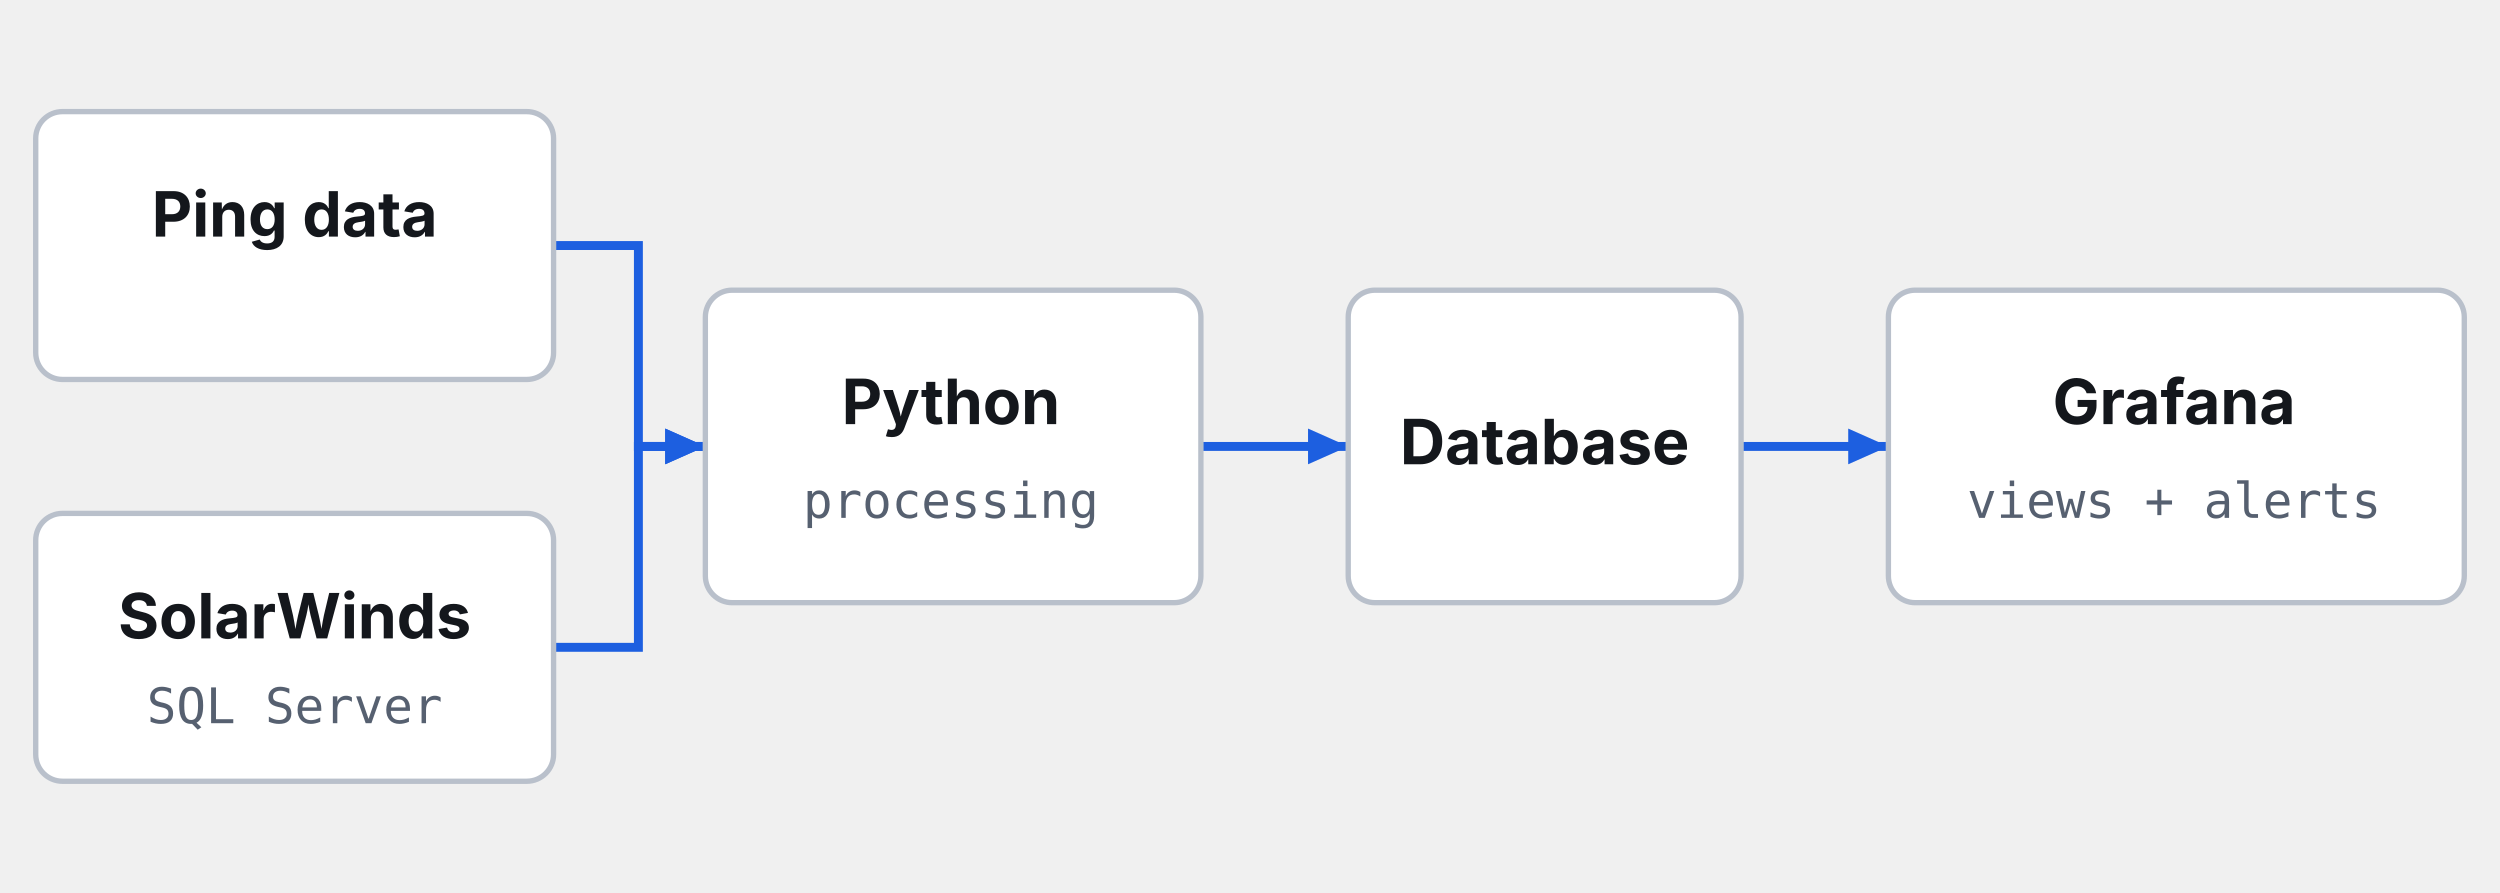
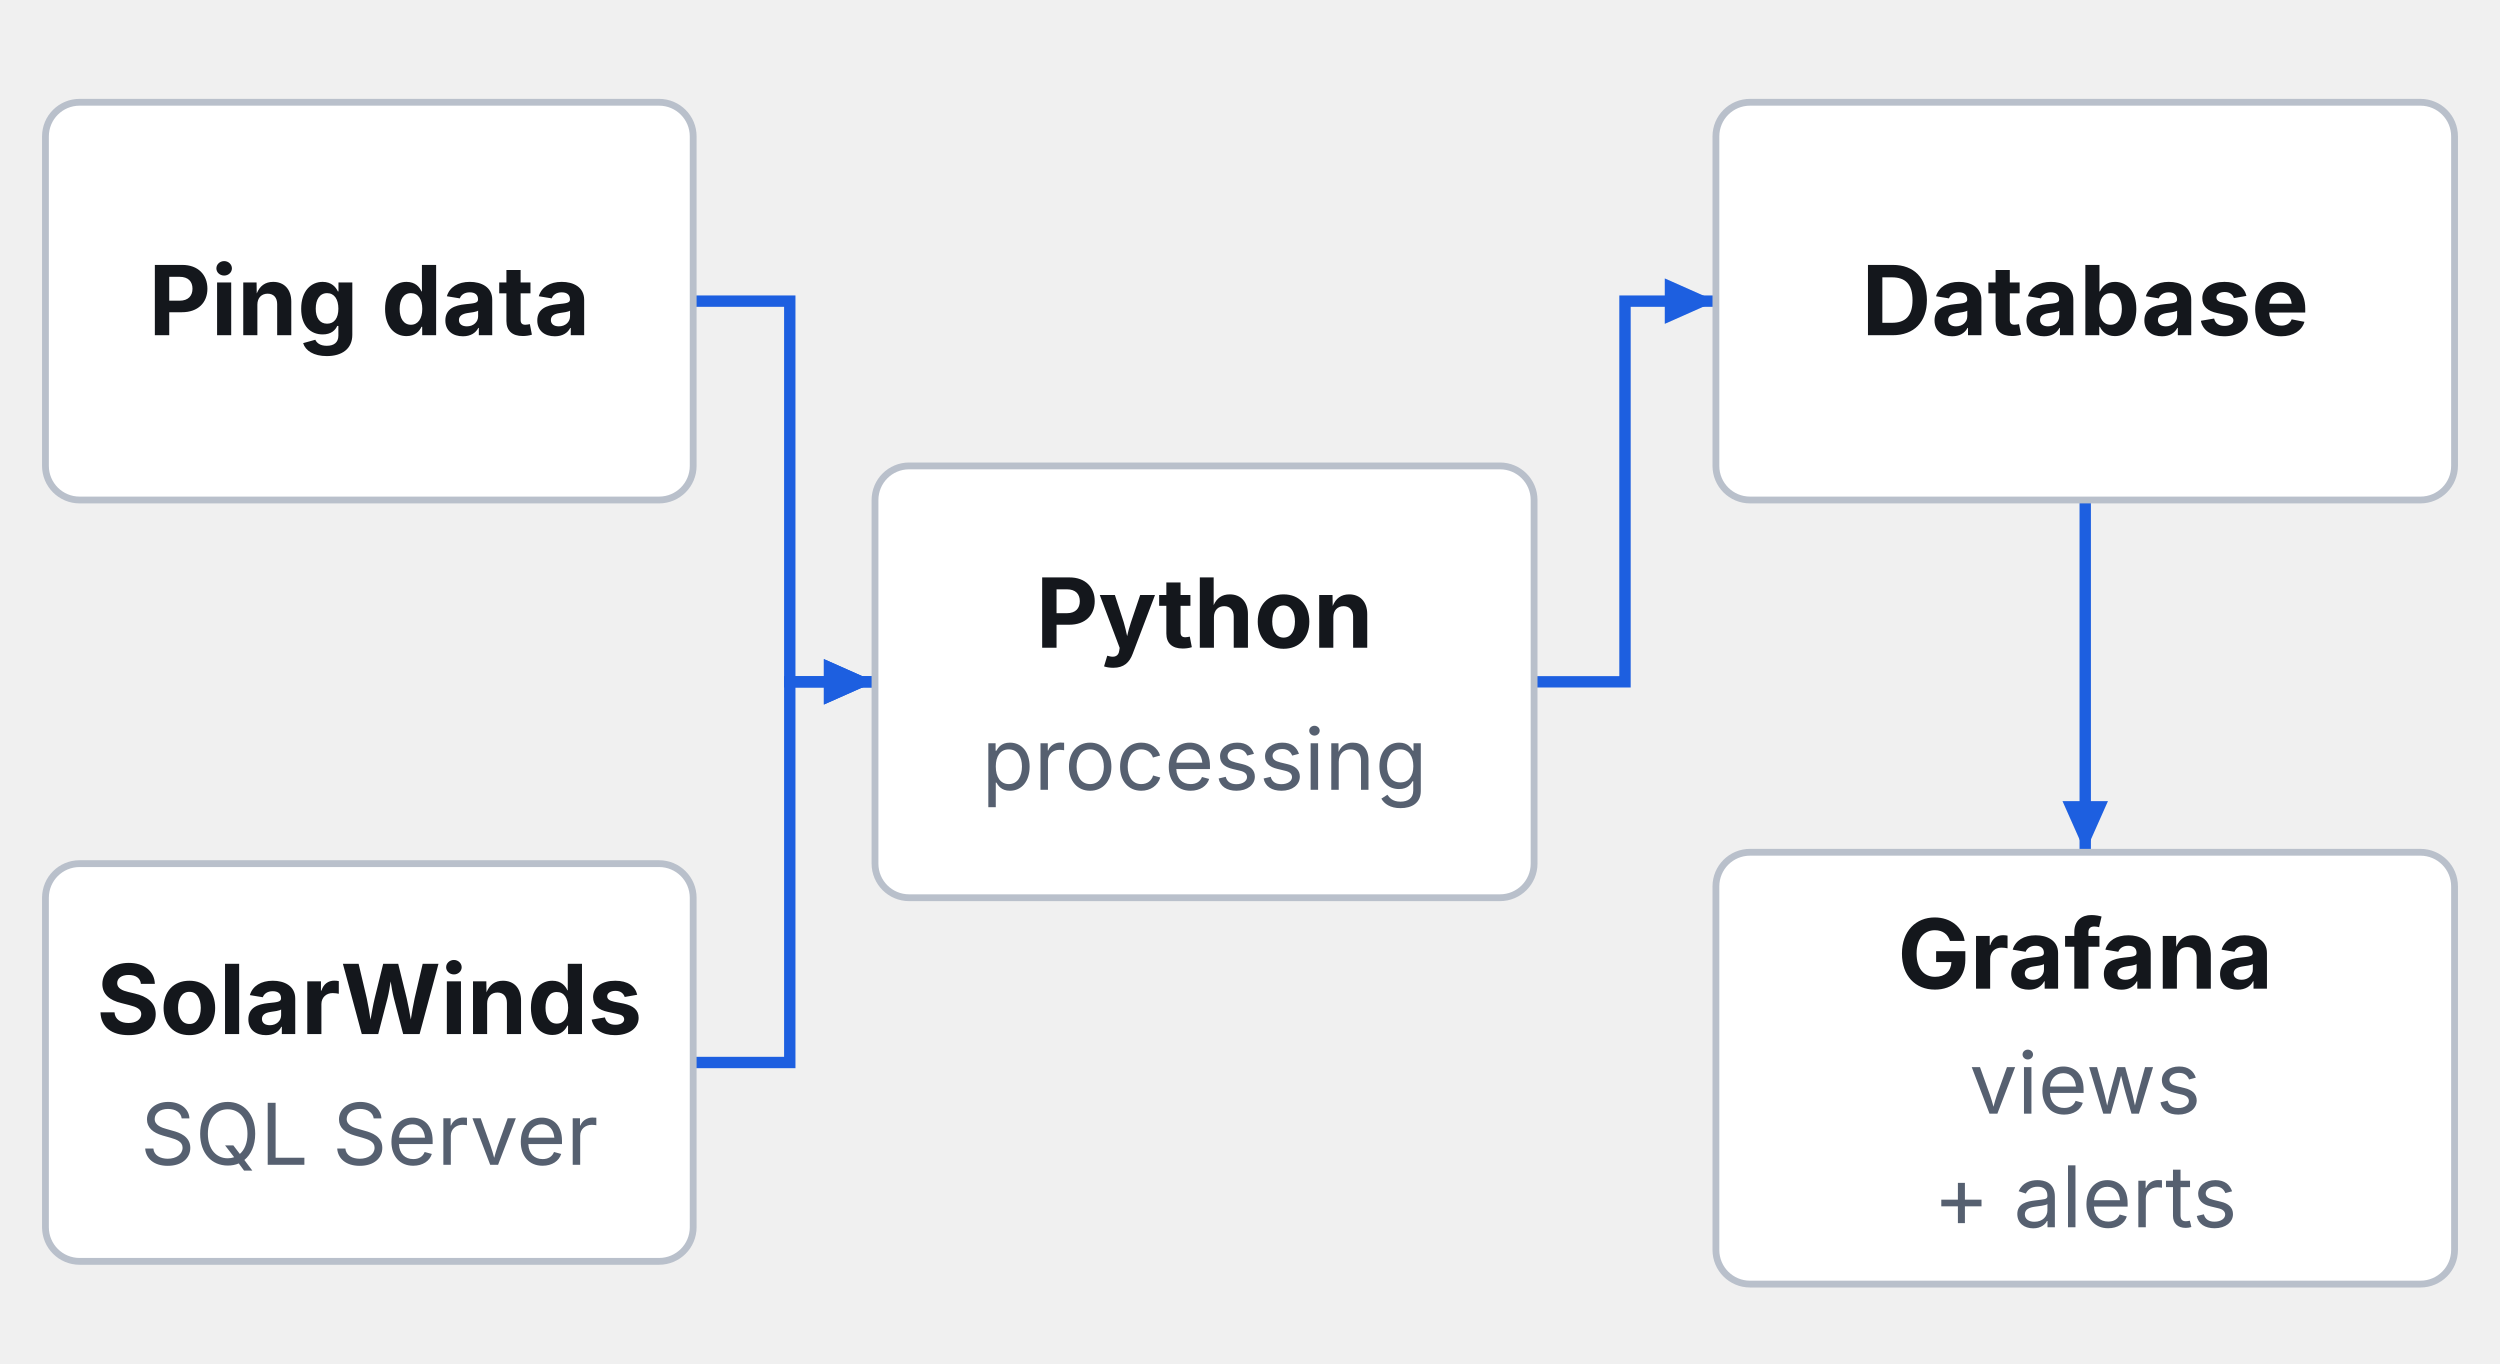
- <svg xmlns="http://www.w3.org/2000/svg" viewBox="0 0 560 200" role="img" aria-labelledby="pipe-d-title pipe-d-desc">
+ <svg xmlns="http://www.w3.org/2000/svg" viewBox="0 0 440 240" width="440" height="240" role="img" aria-labelledby="pipe-d-title pipe-d-desc">
  <defs>
    <marker id="pipe-d-arrow" viewBox="0 0 10 10" refX="9" refY="5" markerWidth="5" markerHeight="5" orient="auto">
      <path d="M0 1 9 5 0 9z" fill="#1d5fe0" />
    </marker>
  </defs>
  <g fill="none" stroke="#1d5fe0" stroke-width="2" marker-end="url(#pipe-d-arrow)">
-     <path d="M124 55 H143 V100 H158" />
-     <path d="M124 145 H143 V100 H158" />
-     <path d="M269 100 H302" />
-     <path d="M390 100 H423" />
+     <path d="M122 53 H139 V120 H154" />
+     <path d="M122 187 H139 V120 H154" />
+     <path d="M270 120 H286 V53 H302" />
+     <path d="M367 88 V150" />
  </g>
  <g fill="#fff" stroke="#b9c0cb" stroke-width="1.2">
-     <rect x="8" y="25" width="116" height="60" rx="6" />
-     <rect x="8" y="115" width="116" height="60" rx="6" />
-     <rect x="158" y="65" width="111" height="70" rx="6" />
-     <rect x="302" y="65" width="88" height="70" rx="6" />
-     <rect x="423" y="65" width="129" height="70" rx="6" />
+     <rect x="8" y="18" width="114" height="70" rx="6" />
+     <rect x="8" y="152" width="114" height="70" rx="6" />
+     <rect x="154" y="82" width="116" height="76" rx="6" />
+     <rect x="302" y="18" width="130" height="70" rx="6" />
+     <rect x="302" y="150" width="130" height="76" rx="6" />
  </g>
-   <g font-family="Inter,system-ui,sans-serif" font-size="14" font-weight="650" fill="#14171c" text-anchor="middle">
-     <text x="66" y="53">Ping data</text>
-     <text x="66" y="143">SolarWinds</text>
-     <text x="213" y="95">Python</text>
-     <text x="346" y="104">Database</text>
-     <text x="487" y="95">Grafana</text>
-   </g>
-   <g font-family="'JetBrains Mono',monospace" font-size="11" fill="#566070" text-anchor="middle">
-     <text x="66" y="162">SQL Server</text>
-     <text x="213" y="116">processing</text>
-     <text x="487" y="116">views + alerts</text>
+   <g font-family="Inter,system-ui,sans-serif" text-anchor="middle">
+     <g font-size="17" font-weight="650" fill="#14171c">
+       <text x="65" y="59">Ping data</text>
+       <text x="65" y="182">SolarWinds</text>
+       <text x="212" y="114">Python</text>
+       <text x="367" y="59">Database</text>
+       <text x="367" y="174">Grafana</text>
+     </g>
+     <g font-size="15" fill="#566070">
+       <text x="65" y="205">SQL Server</text>
+       <text x="212" y="139">processing</text>
+       <text x="367" y="196">views</text>
+       <text x="367" y="216">+ alerts</text>
+     </g>
  </g>
</svg>
